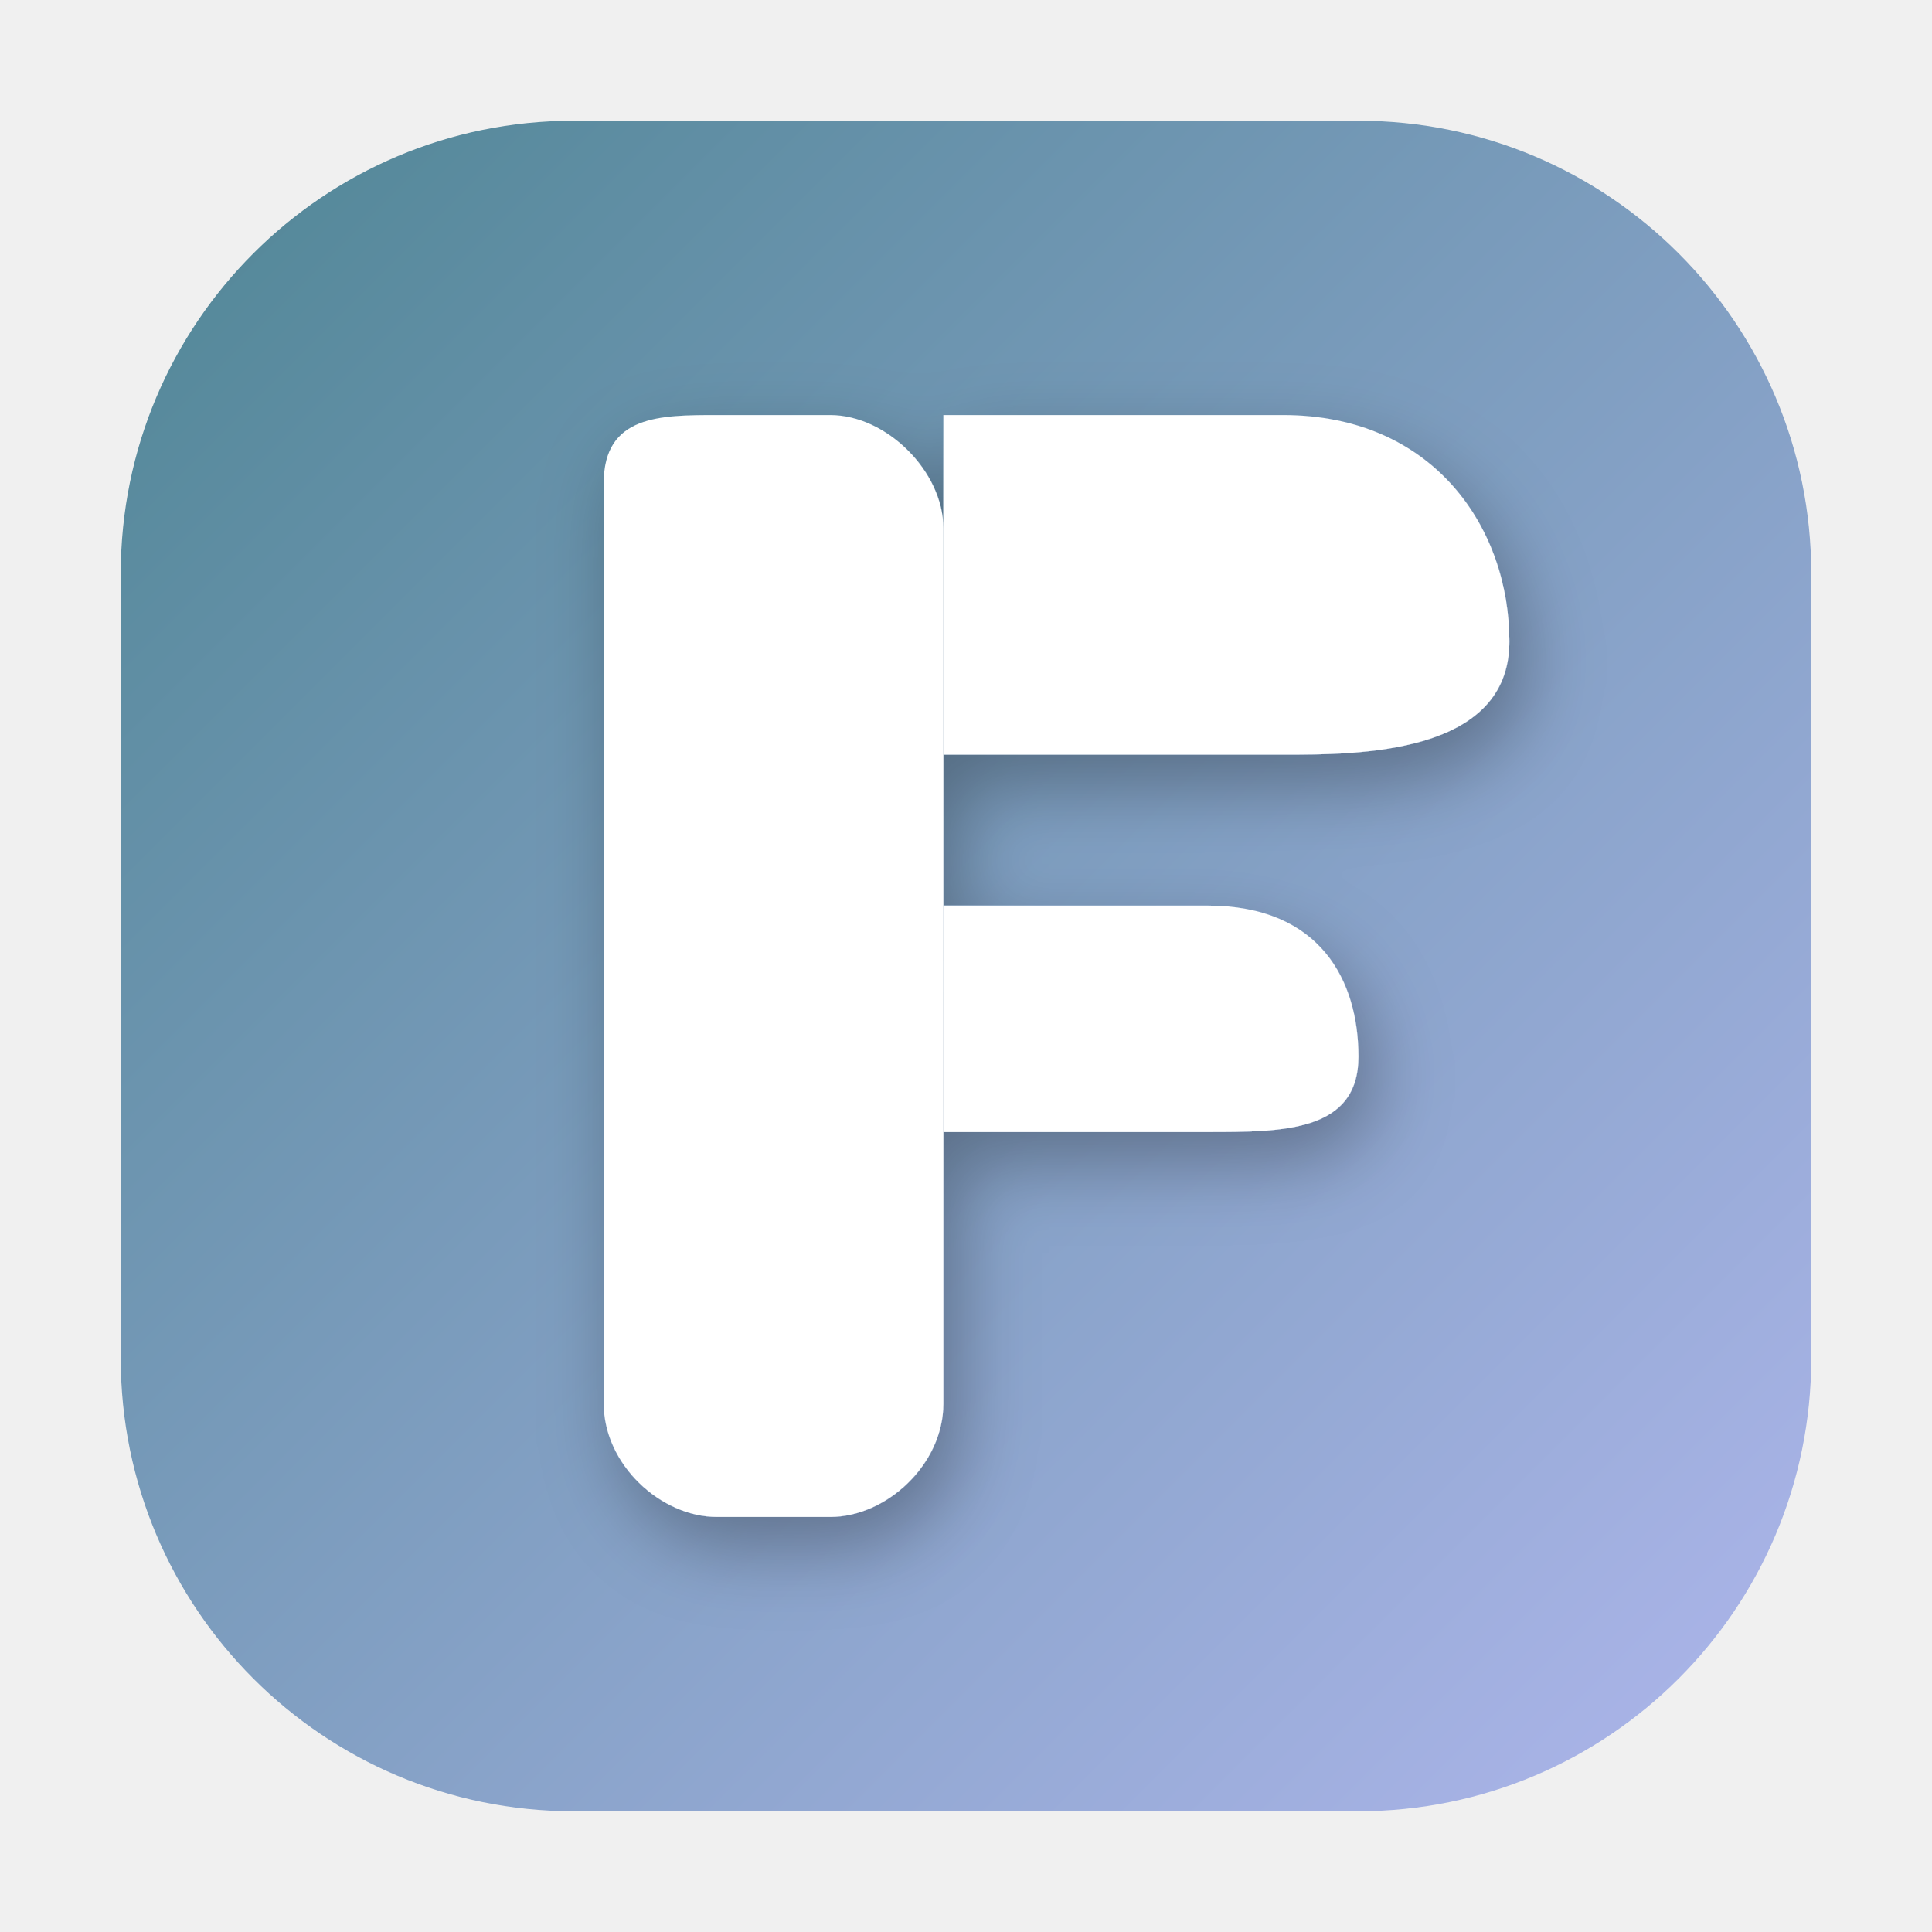
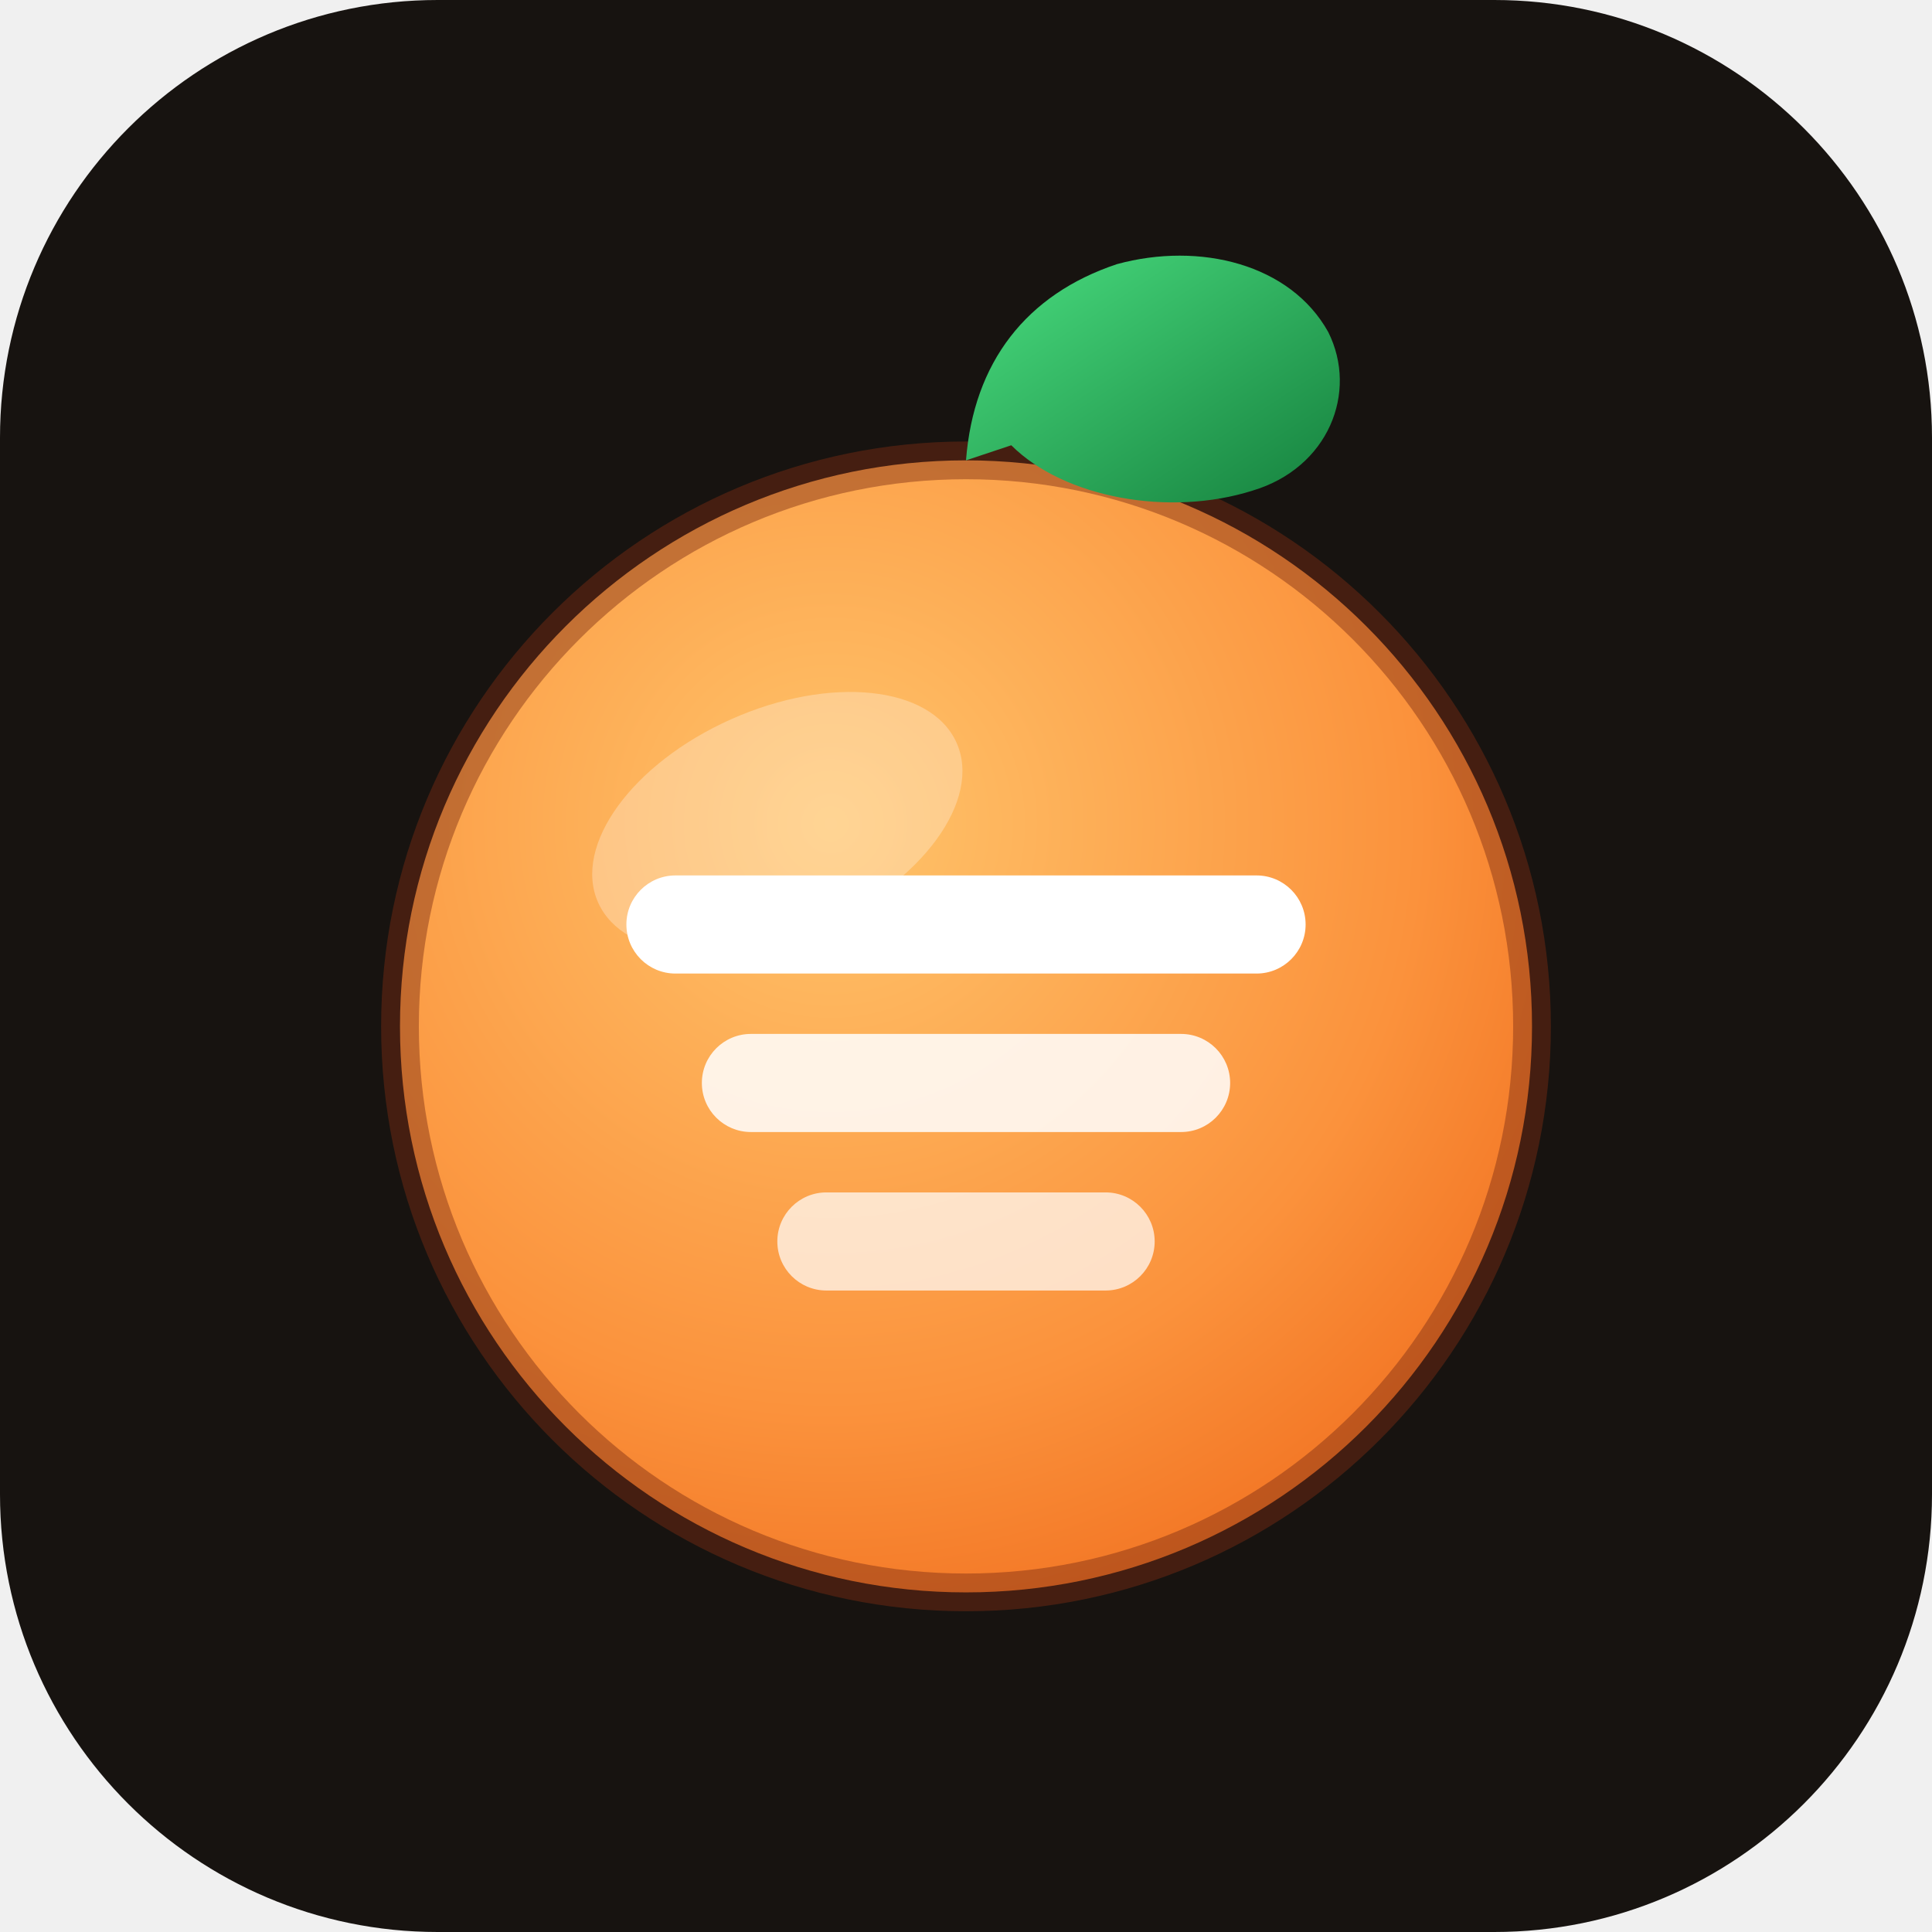
<svg xmlns="http://www.w3.org/2000/svg" width="512" height="512" viewBox="0 0 512 512" fill="none">
  <defs>
-     <linearGradient id="bigorange_gradient" x1="0" y1="0" x2="512" y2="512" gradientUnits="userSpaceOnUse">
-       <stop offset="0" stop-color="#48828E" />
-       <stop offset="1" stop-color="#B6BAF3" />
+     <radialGradient id="orangeBody" cx="0.38" cy="0.32" r="0.95" gradientUnits="objectBoundingBox">
+       <stop offset="0" stop-color="#FFC46B" />
+       <stop offset="0.55" stop-color="#FB923C" />
+       <stop offset="1" stop-color="#EA580C" />
+     </radialGradient>
+     <linearGradient id="leafGrad" x1="0" y1="0" x2="1" y2="1" gradientUnits="objectBoundingBox">
+       <stop offset="0" stop-color="#4ADE80" />
+       <stop offset="1" stop-color="#15803D" />
    </linearGradient>
-     <filter id="dropShadow" x="-20%" y="-20%" width="140%" height="140%">
-       <feGaussianBlur in="SourceAlpha" stdDeviation="10" />
-       <feOffset dx="4" dy="8" result="offsetblur" />
-       <feComponentTransfer>
-         <feFuncA type="linear" slope="0.3" />
-       </feComponentTransfer>
-       <feMerge>
-         <feMergeNode />
-         <feMergeNode in="SourceGraphic" />
-       </feMerge>
-     </filter>
  </defs>
-   <rect x="32" y="32" width="448" height="448" rx="120" fill="url(#bigorange_gradient)" />
-   <g filter="url(#dropShadow)">
-     <path d="M160 128 C 160 110 175 110 190 110 H 220 C 235 110 250 125 250 140 V 372 C 250 388 235 402 220 402 H 190 C 175 402 160 388 160 372 V 128 Z" fill="white" />
-     <path d="M240 110 H 340 C 380 110 400 140 400 170 C 400 200 360 200 340 200 H 250 V 110 Z" fill="white" />
-     <path d="M250 240 H 320 C 350 240 360 260 360 280 C 360 300 340 300 320 300 H 250 V 240 Z" fill="white" />
-   </g>
+   <rect width="512" height="512" rx="116" fill="#171310" />
+   <circle cx="256" cy="272" r="150" fill="url(#orangeBody)" />
+   <circle cx="256" cy="272" r="150" fill="none" stroke="#7C2D12" stroke-opacity="0.45" stroke-width="10" />
+   <ellipse cx="206" cy="218" rx="52" ry="30" fill="#FFFFFF" opacity="0.28" transform="rotate(-24 206 218)" />
+   <path d="M256 122 C 258 96, 272 78, 296 70 C 318 64, 342 70, 352 88 C 360 104, 352 124, 332 130 C 310 137, 282 132, 268 118" fill="url(#leafGrad)" />
+   <rect x="166" y="232" width="180" height="26" rx="13" fill="#FFFFFF" />
+   <rect x="186" y="274" width="140" height="26" rx="13" fill="#FFFFFF" opacity="0.85" />
+   <rect x="206" y="316" width="100" height="26" rx="13" fill="#FFFFFF" opacity="0.7" />
</svg>
